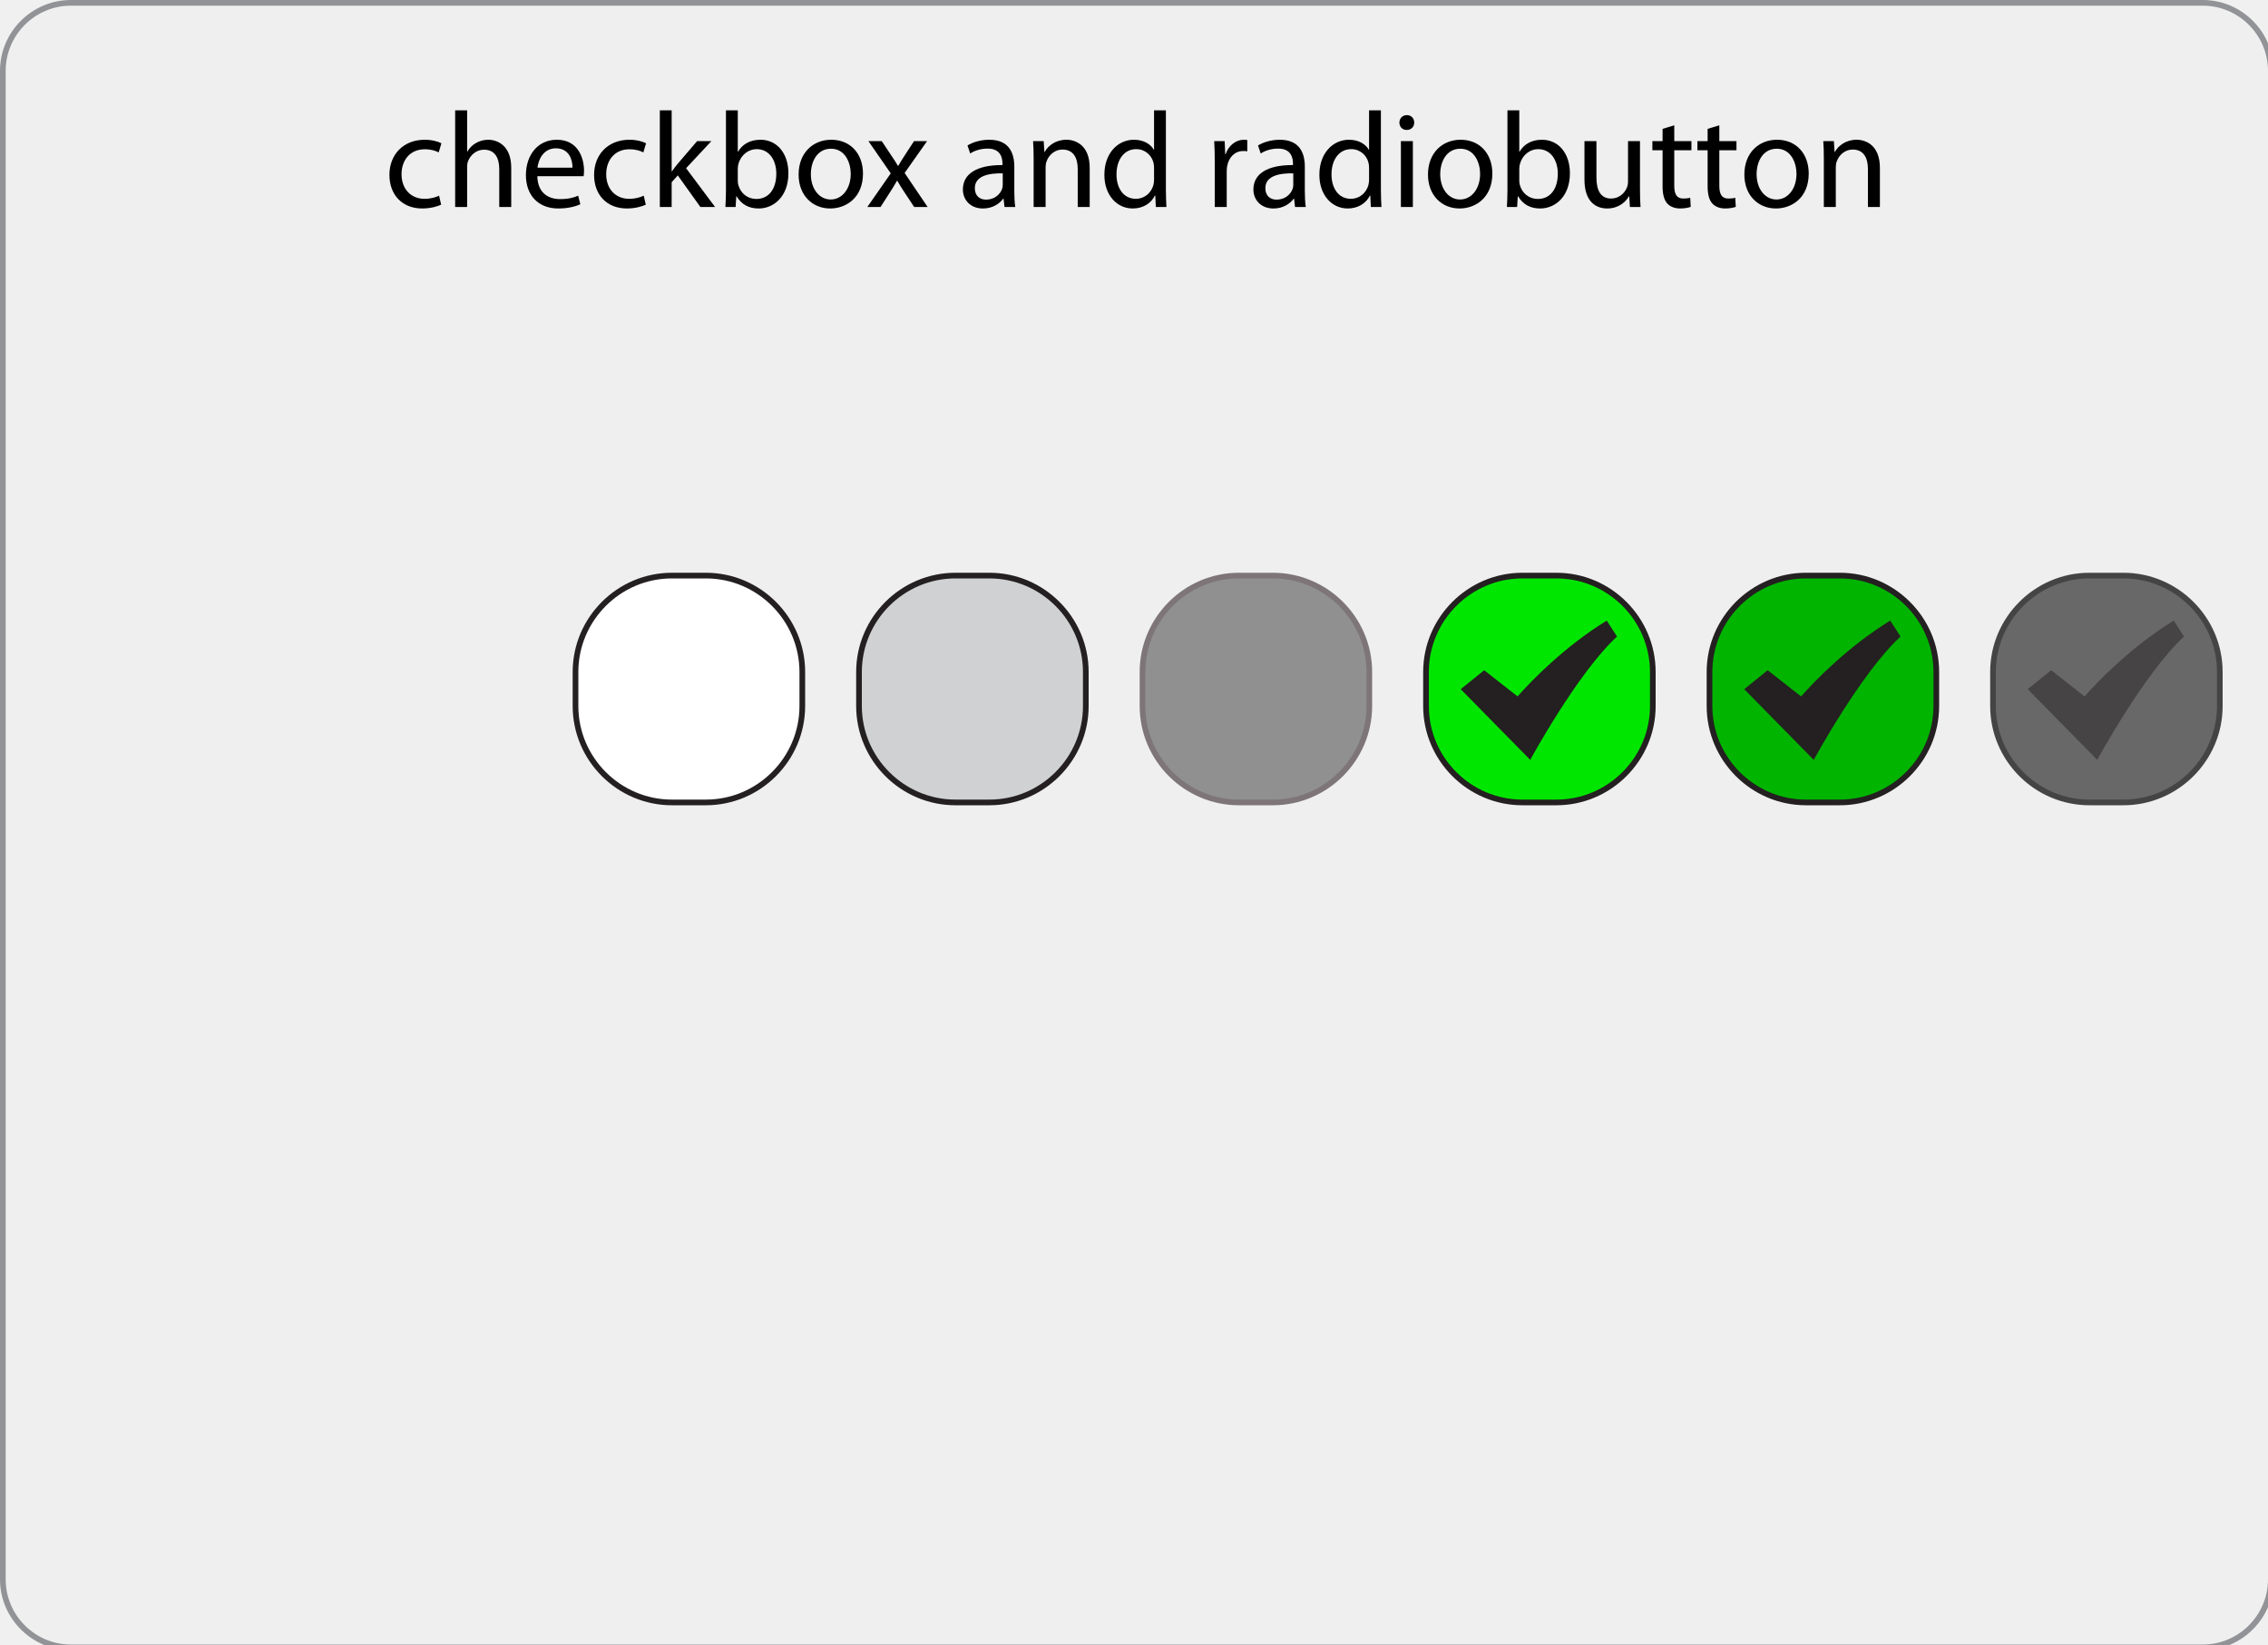
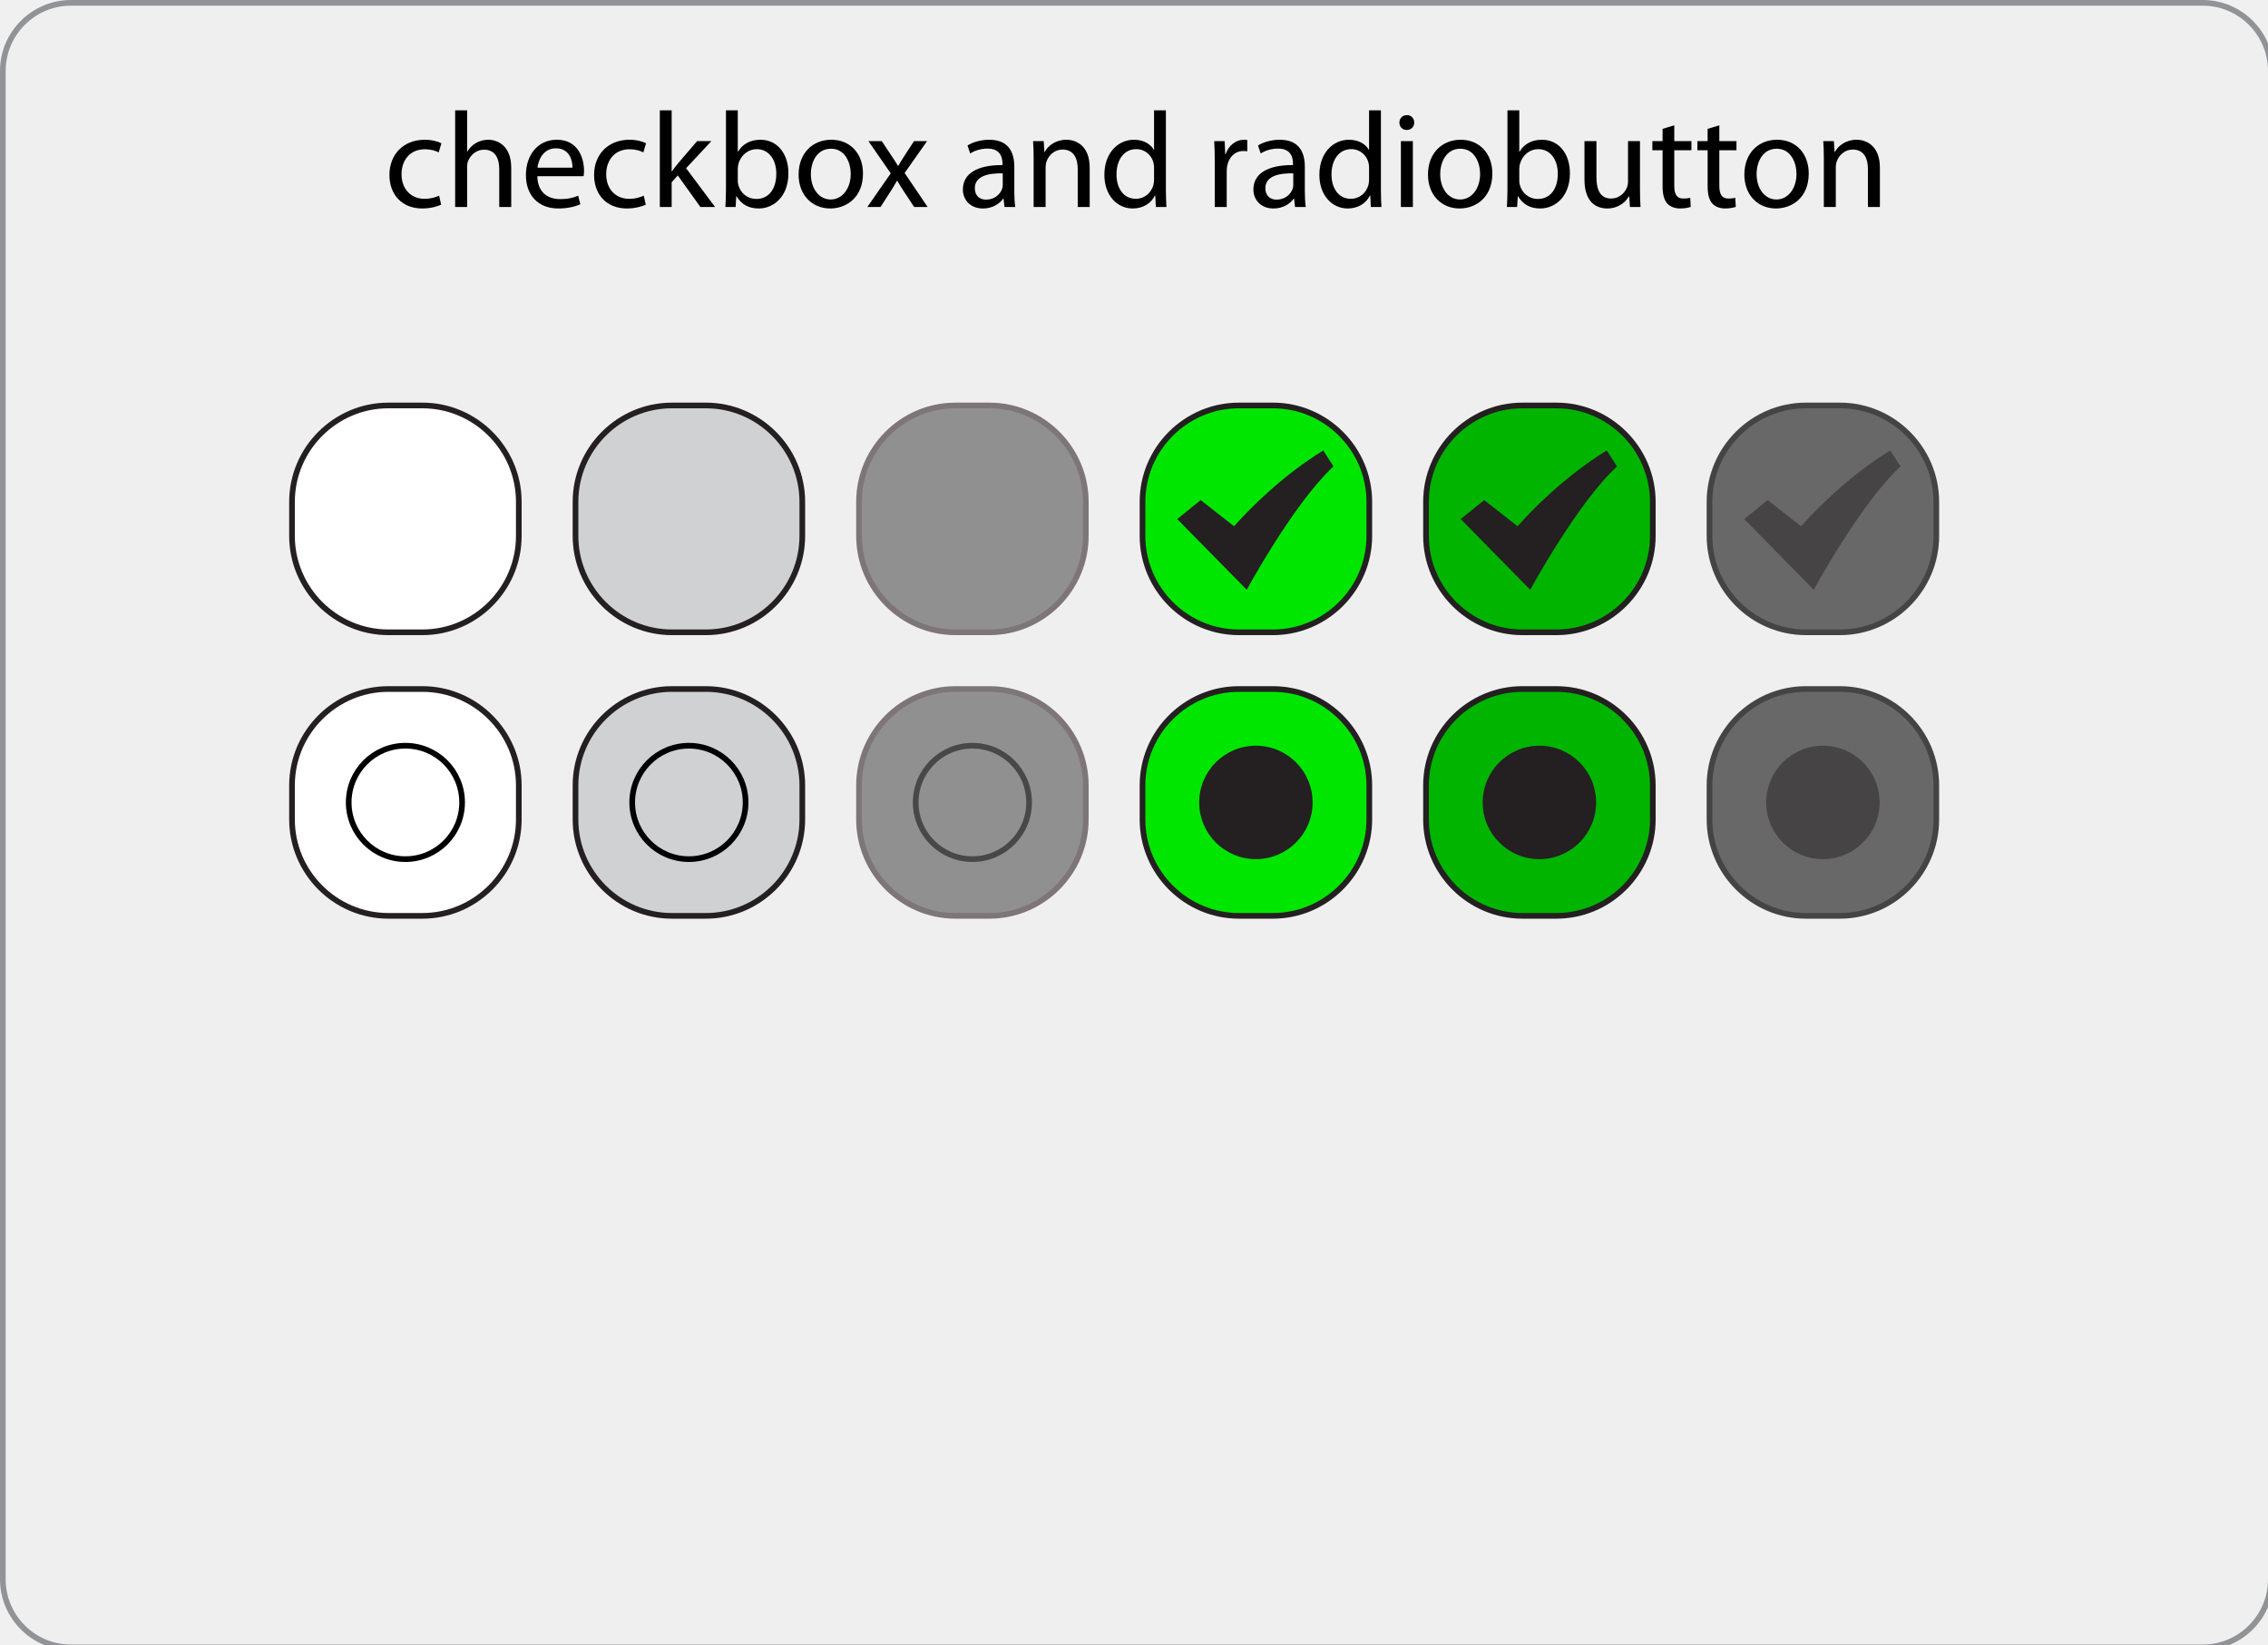
<svg xmlns="http://www.w3.org/2000/svg" version="1.1" id="meegotouch-checkbox-radiobutton-layer" x="0px" y="0px" width="400px" height="290px" viewBox="0 0 400 290" style="enable-background:new 0 0 400 290;" xml:space="preserve">
  <g id="meegotouch-checkbox-radiobutton">
    <g id="CheckboxRadiobuttonThemeHelper">
      <g>
        <path style="fill:#EFEFF0;" d="M400.5,278.5c0,6.6-5.4,12-12,12h-376c-6.6,0-12-5.4-12-12v-266c0-6.6,5.4-12,12-12h376     c6.6,0,12,5.4,12,12V278.5z" />
        <path style="fill:none;stroke:#919396;" d="M400.5,278.5c0,6.6-5.4,12-12,12h-376c-6.6,0-12-5.4-12-12v-266c0-6.6,5.4-12,12-12     h376c6.6,0,12,5.4,12,12V278.5z" />
      </g>
      <g>
        <path d="M77.803,36.092c-0.552,0.265-1.776,0.672-3.336,0.672c-3.504,0-5.785-2.376-5.785-5.929c0-3.576,2.448-6.192,6.241-6.192     c1.248,0,2.352,0.312,2.928,0.624l-0.48,1.608c-0.504-0.264-1.296-0.552-2.448-0.552c-2.665,0-4.104,1.992-4.104,4.392     c0,2.688,1.728,4.345,4.032,4.345c1.2,0,1.992-0.288,2.592-0.552L77.803,36.092z" />
        <path d="M80.274,19.458h2.112v7.273h0.048c0.336-0.601,0.864-1.152,1.512-1.512c0.625-0.36,1.368-0.576,2.161-0.576     c1.56,0,4.056,0.96,4.056,4.944V36.5h-2.112v-6.672c0-1.873-0.696-3.433-2.688-3.433c-1.368,0-2.424,0.96-2.833,2.088     c-0.12,0.312-0.144,0.624-0.144,1.008V36.5h-2.112V19.458z" />
        <path d="M94.77,31.076c0.048,2.856,1.848,4.032,3.984,4.032c1.512,0,2.448-0.264,3.216-0.6l0.384,1.512     c-0.744,0.336-2.041,0.744-3.889,0.744c-3.576,0-5.712-2.376-5.712-5.881c0-3.504,2.064-6.24,5.449-6.24     c3.816,0,4.8,3.312,4.8,5.448c0,0.432-0.024,0.744-0.072,0.984H94.77z M100.963,29.563c0.024-1.32-0.552-3.408-2.929-3.408     c-2.16,0-3.072,1.944-3.24,3.408H100.963z" />
        <path d="M113.898,36.092c-0.552,0.265-1.776,0.672-3.336,0.672c-3.504,0-5.785-2.376-5.785-5.929c0-3.576,2.448-6.192,6.24-6.192     c1.249,0,2.353,0.312,2.928,0.624l-0.48,1.608c-0.504-0.264-1.296-0.552-2.448-0.552c-2.664,0-4.104,1.992-4.104,4.392     c0,2.688,1.728,4.345,4.032,4.345c1.2,0,1.992-0.288,2.592-0.552L113.898,36.092z" />
        <path d="M118.458,30.211h0.048c0.288-0.408,0.672-0.912,1.008-1.32l3.432-4.008h2.521l-4.464,4.776l5.112,6.841h-2.592     l-3.984-5.568l-1.08,1.2V36.5h-2.088V19.458h2.088V30.211z" />
        <path d="M128.034,19.458h2.088v7.297h0.048c0.744-1.296,2.088-2.112,3.96-2.112c2.904,0,4.92,2.4,4.92,5.904     c0,4.152-2.64,6.217-5.232,6.217c-1.68,0-3.024-0.648-3.912-2.16h-0.048l-0.12,1.896h-1.8c0.048-0.792,0.096-1.968,0.096-3     V19.458z M130.122,31.844c0,0.264,0.024,0.528,0.096,0.768c0.384,1.464,1.632,2.473,3.168,2.473c2.232,0,3.528-1.801,3.528-4.465     c0-2.328-1.2-4.32-3.48-4.32c-1.416,0-2.76,1.008-3.192,2.592c-0.072,0.264-0.12,0.552-0.12,0.888V31.844z" />
        <path d="M152.202,30.596c0,4.296-3,6.168-5.785,6.168c-3.12,0-5.568-2.304-5.568-5.977c0-3.864,2.568-6.145,5.761-6.145     C149.946,24.643,152.202,27.067,152.202,30.596z M143.009,30.715c0,2.544,1.44,4.464,3.504,4.464     c2.016,0,3.528-1.896,3.528-4.512c0-1.968-0.984-4.44-3.48-4.44C144.089,26.227,143.009,28.531,143.009,30.715z" />
        <path d="M155.513,24.883l1.656,2.497c0.456,0.648,0.816,1.224,1.2,1.872h0.048c0.384-0.672,0.768-1.272,1.176-1.896l1.608-2.473     h2.305l-3.96,5.617l4.056,6h-2.376l-1.729-2.616c-0.456-0.672-0.84-1.32-1.248-2.016h-0.048c-0.384,0.696-0.768,1.32-1.224,2.016     l-1.68,2.616h-2.328l4.128-5.929l-3.937-5.688H155.513z" />
        <path d="M178.89,33.716c0,1.008,0.048,1.992,0.168,2.784h-1.896l-0.168-1.464h-0.072c-0.648,0.912-1.896,1.729-3.552,1.729     c-2.352,0-3.552-1.656-3.552-3.336c0-2.808,2.496-4.344,6.985-4.32v-0.24c0-0.936-0.264-2.688-2.641-2.664     c-1.104,0-2.232,0.312-3.048,0.864l-0.48-1.417c0.96-0.6,2.376-1.008,3.84-1.008c3.552,0,4.417,2.424,4.417,4.729V33.716z      M176.85,30.571c-2.304-0.048-4.92,0.36-4.92,2.616c0,1.393,0.912,2.017,1.968,2.017c1.536,0,2.52-0.96,2.856-1.944     c0.072-0.24,0.096-0.48,0.096-0.672V30.571z" />
        <path d="M182.297,28.027c0-1.224-0.024-2.184-0.096-3.145h1.873l0.12,1.92h0.048c0.576-1.08,1.92-2.16,3.84-2.16     c1.608,0,4.104,0.96,4.104,4.944V36.5h-2.112v-6.697c0-1.872-0.696-3.432-2.688-3.432c-1.368,0-2.448,0.984-2.832,2.16     c-0.096,0.264-0.144,0.624-0.144,0.984V36.5h-2.112V28.027z" />
        <path d="M205.625,19.458V33.5c0,1.032,0.049,2.208,0.096,3h-1.871l-0.096-2.016h-0.072c-0.625,1.296-2.016,2.28-3.913,2.28     c-2.808,0-4.992-2.376-4.992-5.905c-0.024-3.864,2.4-6.216,5.208-6.216c1.8,0,2.976,0.84,3.505,1.752h0.047v-6.937H205.625z      M203.537,29.611c0-0.264-0.023-0.624-0.096-0.888c-0.312-1.32-1.465-2.424-3.048-2.424c-2.184,0-3.48,1.92-3.48,4.464     c0,2.352,1.176,4.296,3.432,4.296c1.417,0,2.711-0.96,3.096-2.521c0.072-0.288,0.096-0.576,0.096-0.912V29.611z" />
        <path d="M214.24,28.507c0-1.368-0.023-2.544-0.096-3.625h1.848l0.096,2.304h0.072c0.529-1.56,1.824-2.544,3.24-2.544     c0.217,0,0.385,0.024,0.576,0.048v1.992c-0.215-0.048-0.432-0.048-0.721-0.048c-1.486,0-2.543,1.104-2.832,2.688     c-0.047,0.288-0.07,0.648-0.07,0.984V36.5h-2.113V28.507z" />
        <path d="M230.129,33.716c0,1.008,0.049,1.992,0.168,2.784H228.4l-0.168-1.464h-0.072c-0.646,0.912-1.895,1.729-3.551,1.729     c-2.354,0-3.553-1.656-3.553-3.336c0-2.808,2.496-4.344,6.984-4.32v-0.24c0-0.936-0.264-2.688-2.641-2.664     c-1.104,0-2.232,0.312-3.047,0.864l-0.48-1.417c0.959-0.6,2.375-1.008,3.84-1.008c3.553,0,4.416,2.424,4.416,4.729V33.716z      M228.09,30.571c-2.305-0.048-4.922,0.36-4.922,2.616c0,1.393,0.912,2.017,1.969,2.017c1.535,0,2.52-0.96,2.855-1.944     c0.072-0.24,0.098-0.48,0.098-0.672V30.571z" />
        <path d="M243.545,19.458V33.5c0,1.032,0.049,2.208,0.096,3h-1.871l-0.096-2.016h-0.072c-0.625,1.296-2.018,2.28-3.912,2.28     c-2.809,0-4.994-2.376-4.994-5.905c-0.023-3.864,2.4-6.216,5.209-6.216c1.801,0,2.977,0.84,3.504,1.752h0.049v-6.937H243.545z      M241.457,29.611c0-0.264-0.023-0.624-0.096-0.888c-0.312-1.32-1.465-2.424-3.049-2.424c-2.184,0-3.48,1.92-3.48,4.464     c0,2.352,1.176,4.296,3.434,4.296c1.416,0,2.711-0.96,3.096-2.521c0.072-0.288,0.096-0.576,0.096-0.912V29.611z" />
        <path d="M249.424,21.619c0,0.72-0.504,1.296-1.344,1.296c-0.768,0-1.271-0.576-1.271-1.296s0.527-1.32,1.32-1.32     C248.896,20.299,249.424,20.875,249.424,21.619z M247.072,36.5V24.883h2.111V36.5H247.072z" />
        <path d="M263.201,30.596c0,4.296-3,6.168-5.785,6.168c-3.119,0-5.568-2.304-5.568-5.977c0-3.864,2.568-6.145,5.762-6.145     C260.945,24.643,263.201,27.067,263.201,30.596z M254.008,30.715c0,2.544,1.441,4.464,3.504,4.464     c2.018,0,3.529-1.896,3.529-4.512c0-1.968-0.984-4.44-3.48-4.44C255.088,26.227,254.008,28.531,254.008,30.715z" />
        <path d="M265.863,19.458h2.088v7.297H268c0.744-1.296,2.088-2.112,3.961-2.112c2.904,0,4.92,2.4,4.92,5.904     c0,4.152-2.641,6.217-5.232,6.217c-1.68,0-3.023-0.648-3.912-2.16h-0.049l-0.119,1.896h-1.801c0.049-0.792,0.096-1.968,0.096-3     V19.458z M267.951,31.844c0,0.264,0.025,0.528,0.098,0.768c0.383,1.464,1.631,2.473,3.168,2.473c2.232,0,3.527-1.801,3.527-4.465     c0-2.328-1.199-4.32-3.48-4.32c-1.416,0-2.76,1.008-3.191,2.592c-0.072,0.264-0.121,0.552-0.121,0.888V31.844z" />
        <path d="M289.24,33.308c0,1.224,0.023,2.28,0.096,3.192h-1.871l-0.121-1.896h-0.047c-0.529,0.936-1.777,2.16-3.842,2.16     c-1.824,0-4.008-1.032-4.008-5.088v-6.793h2.113v6.409c0,2.208,0.695,3.72,2.592,3.72c1.416,0,2.4-0.984,2.783-1.944     c0.121-0.288,0.193-0.672,0.193-1.08v-7.105h2.111V33.308z" />
        <path d="M295.287,22.099v2.784h3.025v1.608h-3.025v6.265c0,1.44,0.408,2.256,1.584,2.256c0.576,0,0.912-0.048,1.225-0.144     l0.096,1.608c-0.408,0.144-1.055,0.288-1.871,0.288c-0.984,0-1.777-0.336-2.281-0.888c-0.576-0.648-0.816-1.681-0.816-3.049     v-6.336h-1.799v-1.608h1.799v-2.16L295.287,22.099z" />
        <path d="M303.232,22.099v2.784h3.023v1.608h-3.023v6.265c0,1.44,0.406,2.256,1.584,2.256c0.576,0,0.912-0.048,1.223-0.144     l0.098,1.608c-0.408,0.144-1.057,0.288-1.873,0.288c-0.984,0-1.775-0.336-2.279-0.888c-0.576-0.648-0.816-1.681-0.816-3.049     v-6.336h-1.801v-1.608h1.801v-2.16L303.232,22.099z" />
        <path d="M319,30.596c0,4.296-3,6.168-5.785,6.168c-3.119,0-5.568-2.304-5.568-5.977c0-3.864,2.568-6.145,5.762-6.145     C316.744,24.643,319,27.067,319,30.596z M309.807,30.715c0,2.544,1.441,4.464,3.506,4.464c2.016,0,3.527-1.896,3.527-4.512     c0-1.968-0.984-4.44-3.48-4.44C310.887,26.227,309.807,28.531,309.807,30.715z" />
        <path d="M321.664,28.027c0-1.224-0.025-2.184-0.098-3.145h1.873l0.119,1.92h0.049c0.576-1.08,1.92-2.16,3.84-2.16     c1.609,0,4.105,0.96,4.105,4.944V36.5h-2.113v-6.697c0-1.872-0.695-3.432-2.688-3.432c-1.369,0-2.449,0.984-2.832,2.16     c-0.096,0.264-0.145,0.624-0.145,0.984V36.5h-2.111V28.027z" />
      </g>
    </g>
    <g id="meegotouch-button-checkbox-background-selected-disabled">
      <g>
-         <path style="fill:#686868;" d="M391.5,124.5c0,9.35-7.65,17-17,17h-6c-9.35,0-17-7.65-17-17v-6c0-9.35,7.65-17,17-17h6     c9.35,0,17,7.65,17,17V124.5z" />
-         <path style="fill:none;stroke:#444444;" d="M391.5,124.5c0,9.35-7.65,17-17,17h-6c-9.35,0-17-7.65-17-17v-6c0-9.35,7.65-17,17-17     h6c9.35,0,17,7.65,17,17V124.5z" />
+         <path style="fill:#686868;" d="M341.5,94.5c0,9.35-7.65,17-17,17h-6c-9.35,0-17-7.65-17-17v-6c0-9.35,7.65-17,17-17h6     c9.35,0,17,7.65,17,17V94.5z" />
+         <path style="fill:none;stroke:#444444;" d="M341.5,94.5c0,9.35-7.65,17-17,17h-6c-9.35,0-17-7.65-17-17v-6c0-9.35,7.65-17,17-17     h6c9.35,0,17,7.65,17,17V94.5z" />
      </g>
-       <path style="opacity:0.5;fill:#241F20;" d="M357.621,121.527l4.139-3.336l5.891,4.617c2.451-2.81,8.439-8.905,15.725-13.371    l1.812,2.812c-6.994,6.435-15.305,21.746-15.305,21.746L357.621,121.527z" />
+       <path style="opacity:0.5;fill:#241F20;" d="M307.621,91.527l4.139-3.336l5.891,4.617c2.451-2.81,8.439-8.905,15.725-13.371    l1.812,2.812c-6.994,6.435-15.305,21.746-15.305,21.746L307.621,91.527z" />
    </g>
    <g id="meegotouch-button-checkbox-background-selected-pressed">
      <g>
-         <path style="fill:#00B400;" d="M341.5,124.5c0,9.35-7.65,17-17,17h-6c-9.35,0-17-7.65-17-17v-6c0-9.35,7.65-17,17-17h6     c9.35,0,17,7.65,17,17V124.5z" />
-         <path style="fill:none;stroke:#241F20;" d="M341.5,124.5c0,9.35-7.65,17-17,17h-6c-9.35,0-17-7.65-17-17v-6c0-9.35,7.65-17,17-17     h6c9.35,0,17,7.65,17,17V124.5z" />
+         <path style="fill:#00B400;" d="M291.5,94.5c0,9.35-7.65,17-17,17h-6c-9.35,0-17-7.65-17-17v-6c0-9.35,7.65-17,17-17h6     c9.35,0,17,7.65,17,17V94.5z" />
+         <path style="fill:none;stroke:#241F20;" d="M291.5,94.5c0,9.35-7.65,17-17,17h-6c-9.35,0-17-7.65-17-17v-6c0-9.35,7.65-17,17-17     h6c9.35,0,17,7.65,17,17V94.5z" />
      </g>
-       <path style="fill:#241F20;" d="M307.621,121.527l4.139-3.336l5.891,4.617c2.451-2.81,8.439-8.905,15.725-13.371l1.812,2.812    c-6.994,6.435-15.305,21.746-15.305,21.746L307.621,121.527z" />
+       <path style="fill:#241F20;" d="M257.621,91.527l4.139-3.336l5.891,4.617c2.451-2.81,8.439-8.905,15.725-13.371l1.812,2.812    c-6.994,6.435-15.305,21.746-15.305,21.746L257.621,91.527z" />
    </g>
    <g id="meegotouch-button-checkbox-background-selected">
      <g>
-         <path style="fill:#00E600;" d="M291.5,124.5c0,9.35-7.65,17-17,17h-6c-9.35,0-17-7.65-17-17v-6c0-9.35,7.65-17,17-17h6     c9.35,0,17,7.65,17,17V124.5z" />
-         <path style="fill:none;stroke:#241F20;" d="M291.5,124.5c0,9.35-7.65,17-17,17h-6c-9.35,0-17-7.65-17-17v-6c0-9.35,7.65-17,17-17     h6c9.35,0,17,7.65,17,17V124.5z" />
+         <path style="fill:#00E600;" d="M241.5,94.5c0,9.35-7.65,17-17,17h-6c-9.35,0-17-7.65-17-17v-6c0-9.35,7.65-17,17-17h6     c9.35,0,17,7.65,17,17V94.5z" />
+         <path style="fill:none;stroke:#241F20;" d="M241.5,94.5c0,9.35-7.65,17-17,17h-6c-9.35,0-17-7.65-17-17v-6c0-9.35,7.65-17,17-17     h6c9.35,0,17,7.65,17,17V94.5z" />
      </g>
-       <path style="fill:#241F20;" d="M257.621,121.527l4.139-3.336l5.891,4.617c2.451-2.81,8.439-8.905,15.725-13.371l1.812,2.812    c-6.994,6.435-15.305,21.746-15.305,21.746L257.621,121.527z" />
+       <path style="fill:#241F20;" d="M207.621,91.527l4.139-3.336l5.891,4.617c2.451-2.81,8.439-8.905,15.725-13.371l1.812,2.812    c-6.994,6.435-15.305,21.746-15.305,21.746L207.621,91.527z" />
    </g>
    <g id="meegotouch-button-checkbox-background-disabled">
      <g>
-         <path style="fill:#909090;" d="M241.5,124.5c0,9.35-7.65,17-17,17h-6c-9.35,0-17-7.65-17-17v-6c0-9.35,7.65-17,17-17h6     c9.35,0,17,7.65,17,17V124.5z" />
-         <path style="fill:none;stroke:#7D7578;" d="M241.5,124.5c0,9.35-7.65,17-17,17h-6c-9.35,0-17-7.65-17-17v-6c0-9.35,7.65-17,17-17     h6c9.35,0,17,7.65,17,17V124.5z" />
+         <path style="fill:#909090;" d="M191.5,94.5c0,9.35-7.65,17-17,17h-6c-9.35,0-17-7.65-17-17v-6c0-9.35,7.65-17,17-17h6     c9.35,0,17,7.65,17,17V94.5z" />
+         <path style="fill:none;stroke:#7D7578;" d="M191.5,94.5c0,9.35-7.65,17-17,17h-6c-9.35,0-17-7.65-17-17v-6c0-9.35,7.65-17,17-17     h6c9.35,0,17,7.65,17,17V94.5z" />
      </g>
    </g>
    <g id="meegotouch-button-checkbox-background-pressed">
      <g>
-         <path style="fill:#CFD1D2;" d="M191.5,124.5c0,9.35-7.65,17-17,17h-6c-9.35,0-17-7.65-17-17v-6c0-9.35,7.65-17,17-17h6     c9.35,0,17,7.65,17,17V124.5z" />
-         <path style="fill:none;stroke:#241F20;" d="M191.5,124.5c0,9.35-7.65,17-17,17h-6c-9.35,0-17-7.65-17-17v-6c0-9.35,7.65-17,17-17     h6c9.35,0,17,7.65,17,17V124.5z" />
+         <path style="fill:#CFD1D2;" d="M141.5,94.5c0,9.35-7.65,17-17,17h-6c-9.35,0-17-7.65-17-17v-6c0-9.35,7.65-17,17-17h6     c9.35,0,17,7.65,17,17V94.5z" />
+         <path style="fill:none;stroke:#241F20;" d="M141.5,94.5c0,9.35-7.65,17-17,17h-6c-9.35,0-17-7.65-17-17v-6c0-9.35,7.65-17,17-17     h6c9.35,0,17,7.65,17,17V94.5z" />
      </g>
    </g>
    <g id="meegotouch-button-checkbox-background">
      <g>
-         <path style="fill:#FFFFFF;" d="M141.5,124.5c0,9.35-7.65,17-17,17h-6c-9.35,0-17-7.65-17-17v-6c0-9.35,7.65-17,17-17h6     c9.35,0,17,7.65,17,17V124.5z" />
-         <path style="fill:none;stroke:#241F20;" d="M141.5,124.5c0,9.35-7.65,17-17,17h-6c-9.35,0-17-7.65-17-17v-6c0-9.35,7.65-17,17-17     h6c9.35,0,17,7.65,17,17V124.5z" />
+         <path style="fill:#FFFFFF;" d="M91.5,94.5c0,9.35-7.65,17-17,17h-6c-9.35,0-17-7.65-17-17v-6c0-9.35,7.65-17,17-17h6     c9.35,0,17,7.65,17,17V94.5z" />
+         <path style="fill:none;stroke:#241F20;" d="M91.5,94.5c0,9.35-7.65,17-17,17h-6c-9.35,0-17-7.65-17-17v-6c0-9.35,7.65-17,17-17h6     c9.35,0,17,7.65,17,17V94.5z" />
      </g>
+     </g>
+     <g id="meegotouch-button-radiobutton-background-selected-disabled">
+       <g>
+         <path style="fill:#686868;" d="M341.5,144.5c0,9.35-7.65,17-17,17h-6c-9.35,0-17-7.65-17-17v-6c0-9.35,7.65-17,17-17h6     c9.35,0,17,7.65,17,17V144.5z" />
+         <path style="fill:none;stroke:#444444;" d="M341.5,144.5c0,9.35-7.65,17-17,17h-6c-9.35,0-17-7.65-17-17v-6c0-9.35,7.65-17,17-17     h6c9.35,0,17,7.65,17,17V144.5z" />
+       </g>
+       <circle style="opacity:0.5;fill:#241F20;" cx="321.5" cy="141.5" r="10" />
+     </g>
+     <g id="meegotouch-button-radiobutton-background-selected-pressed">
+       <g>
+         <path style="fill:#00B400;" d="M291.5,144.5c0,9.35-7.65,17-17,17h-6c-9.35,0-17-7.65-17-17v-6c0-9.35,7.65-17,17-17h6     c9.35,0,17,7.65,17,17V144.5z" />
+         <path style="fill:none;stroke:#241F20;" d="M291.5,144.5c0,9.35-7.65,17-17,17h-6c-9.35,0-17-7.65-17-17v-6c0-9.35,7.65-17,17-17     h6c9.35,0,17,7.65,17,17V144.5z" />
+       </g>
+       <circle style="fill:#241F20;" cx="271.5" cy="141.5" r="10" />
+     </g>
+     <g id="meegotouch-button-radiobutton-background-selected">
+       <g>
+         <path style="fill:#00E600;" d="M241.5,144.5c0,9.35-7.65,17-17,17h-6c-9.35,0-17-7.65-17-17v-6c0-9.35,7.65-17,17-17h6     c9.35,0,17,7.65,17,17V144.5z" />
+         <path style="fill:none;stroke:#241F20;" d="M241.5,144.5c0,9.35-7.65,17-17,17h-6c-9.35,0-17-7.65-17-17v-6c0-9.35,7.65-17,17-17     h6c9.35,0,17,7.65,17,17V144.5z" />
+       </g>
+       <circle style="fill:#241F20;" cx="221.5" cy="141.5" r="10" />
+     </g>
+     <g id="meegotouch-button-radiobutton-background-disabled">
+       <g>
+         <path style="fill:#909090;" d="M191.5,144.5c0,9.35-7.65,17-17,17h-6c-9.35,0-17-7.65-17-17v-6c0-9.35,7.65-17,17-17h6     c9.35,0,17,7.65,17,17V144.5z" />
+         <path style="fill:none;stroke:#7D7578;" d="M191.5,144.5c0,9.35-7.65,17-17,17h-6c-9.35,0-17-7.65-17-17v-6c0-9.35,7.65-17,17-17     h6c9.35,0,17,7.65,17,17V144.5z" />
+       </g>
+       <circle style="opacity:0.5;fill:none;stroke:#000000;" cx="171.5" cy="141.5" r="10" />
+     </g>
+     <g id="meegotouch-button-radiobutton-background-pressed">
+       <g>
+         <path style="fill:#CFD1D2;" d="M141.5,144.5c0,9.35-7.65,17-17,17h-6c-9.35,0-17-7.65-17-17v-6c0-9.35,7.65-17,17-17h6     c9.35,0,17,7.65,17,17V144.5z" />
+         <path style="fill:none;stroke:#241F20;" d="M141.5,144.5c0,9.35-7.65,17-17,17h-6c-9.35,0-17-7.65-17-17v-6c0-9.35,7.65-17,17-17     h6c9.35,0,17,7.65,17,17V144.5z" />
+       </g>
+       <circle style="fill:none;stroke:#000000;" cx="121.5" cy="141.5" r="10" />
+     </g>
+     <g id="meegotouch-button-radiobutton-background">
+       <g>
+         <path style="fill:#FFFFFF;" d="M91.5,144.5c0,9.35-7.65,17-17,17h-6c-9.35,0-17-7.65-17-17v-6c0-9.35,7.65-17,17-17h6     c9.35,0,17,7.65,17,17V144.5z" />
+         <path style="fill:none;stroke:#241F20;" d="M91.5,144.5c0,9.35-7.65,17-17,17h-6c-9.35,0-17-7.65-17-17v-6c0-9.35,7.65-17,17-17     h6c9.35,0,17,7.65,17,17V144.5z" />
+       </g>
+       <circle style="fill:none;stroke:#000000;" cx="71.5" cy="141.5" r="10" />
    </g>
  </g>
</svg>
